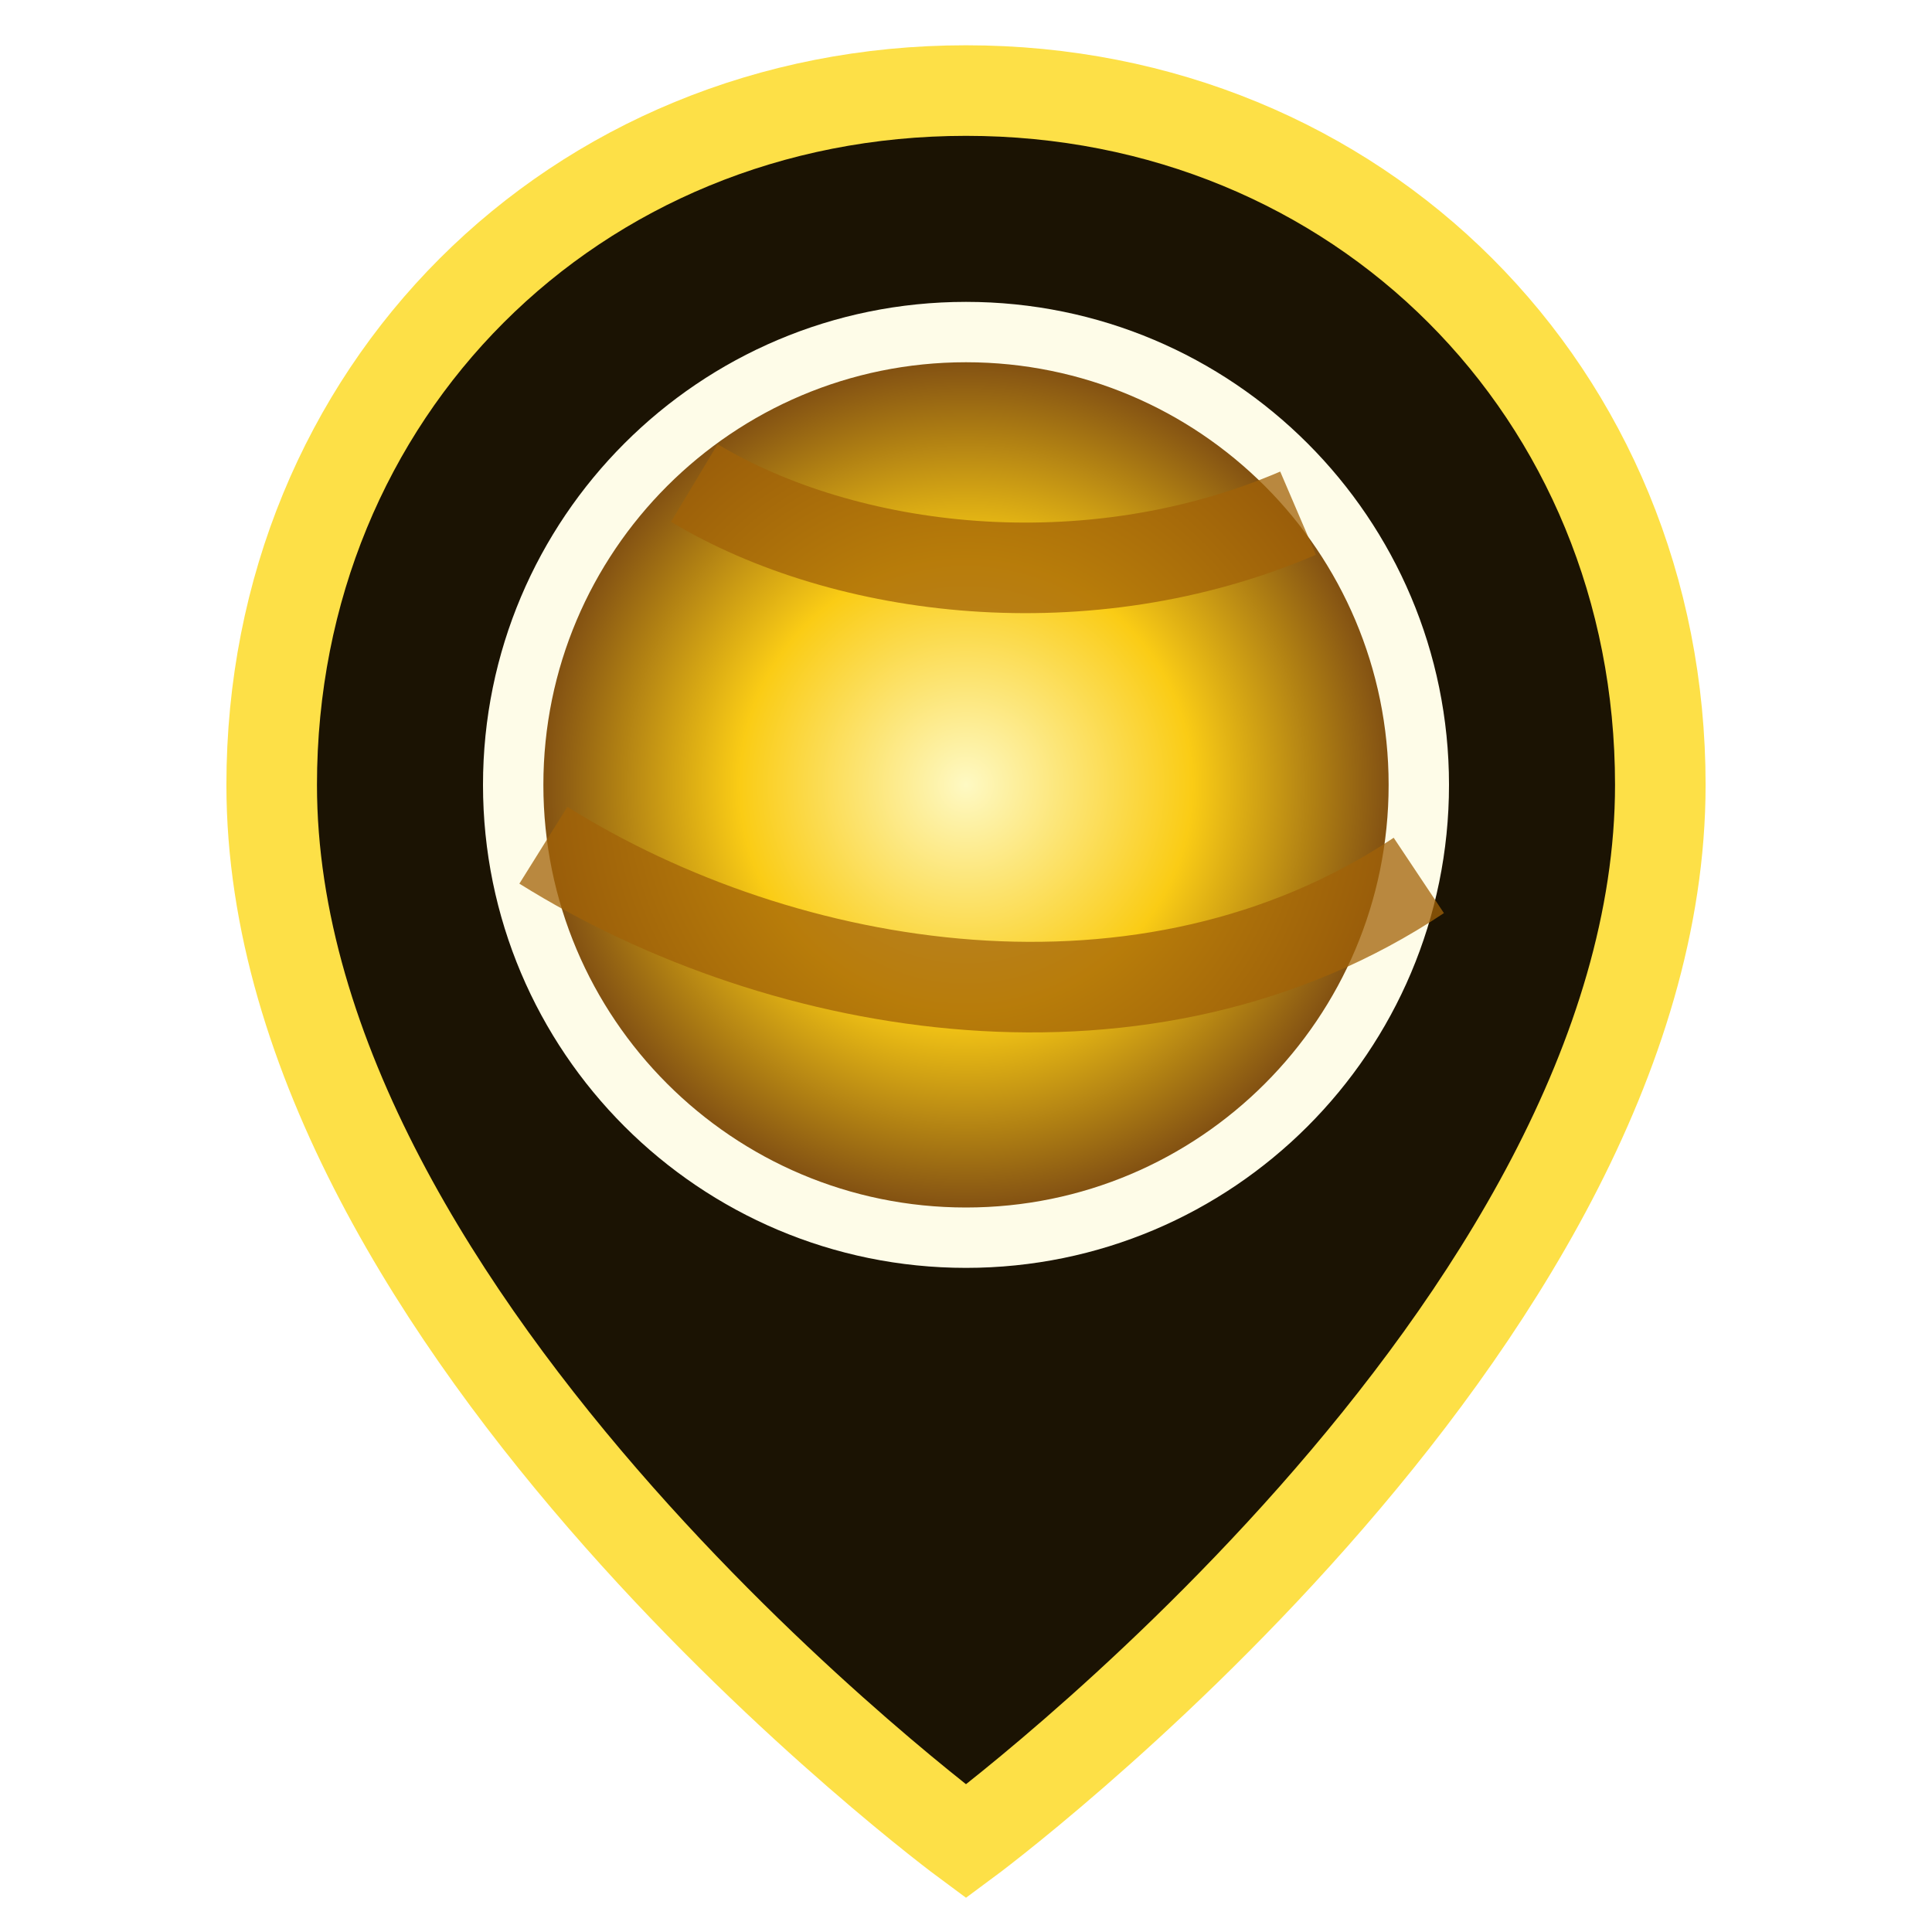
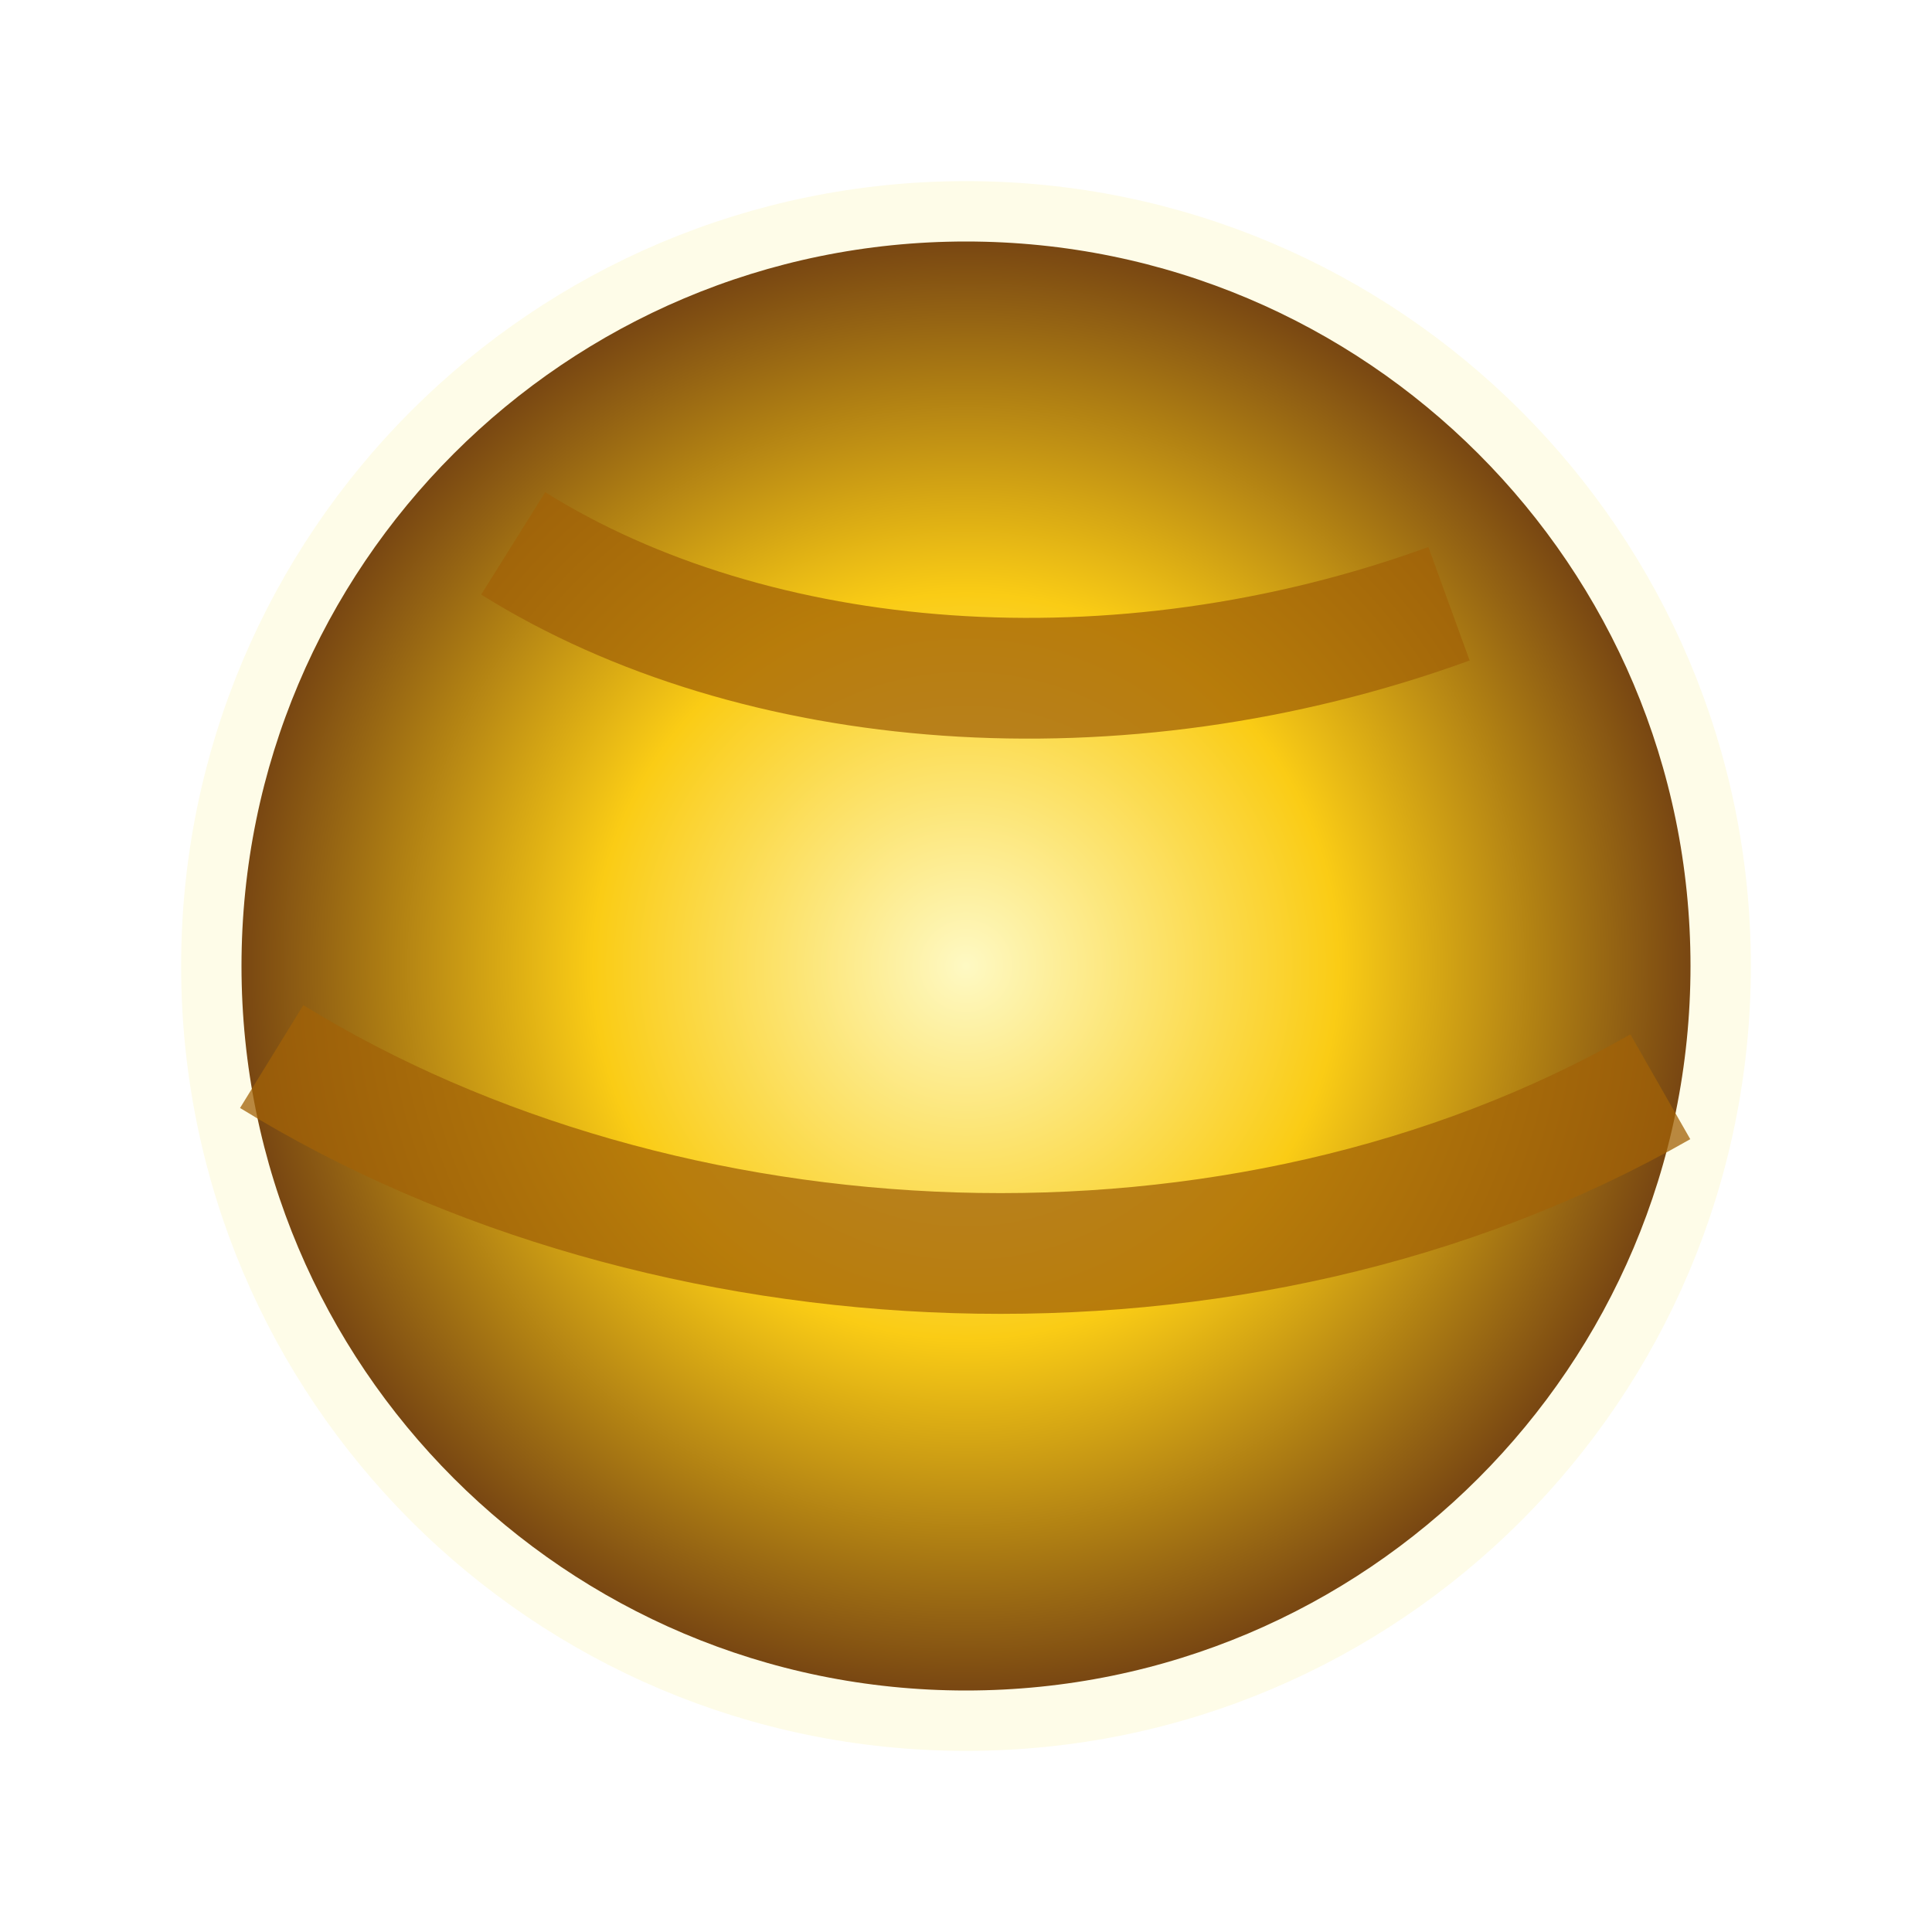
<svg xmlns="http://www.w3.org/2000/svg" viewBox="0 0 64 64">
  <defs>
    <radialGradient id="p">
      <stop stop-color="#fef9c3" />
      <stop offset=".5" stop-color="#facc15" />
      <stop offset="1" stop-color="#713f12" />
    </radialGradient>
  </defs>
-   <path d="M32 3C19 3 9 13 9 26c0 18 23 35 23 35s23-17 23-35C55 13 45 3 32 3Z" fill="#1b1303" stroke="#fde047" stroke-width="3" />
-   <circle cx="32" cy="26" r="15" fill="url(#p)" stroke="#fefce8" stroke-width="2" />
-   <path d="M18 28c8 5 20 7 29 1M23 16c5 3 13 4 20 1" fill="none" stroke="#a16207" stroke-width="3" opacity=".75" />
+   <circle cx="32" cy="32" r="25" fill="url(#p)" stroke="#fefce8" stroke-width="2" />
+   <path d="M9 35c13 8 32 9 46 1M17 18c8 5 20 6 31 2" fill="none" stroke="#a16207" stroke-width="4" opacity=".75" />
</svg>
